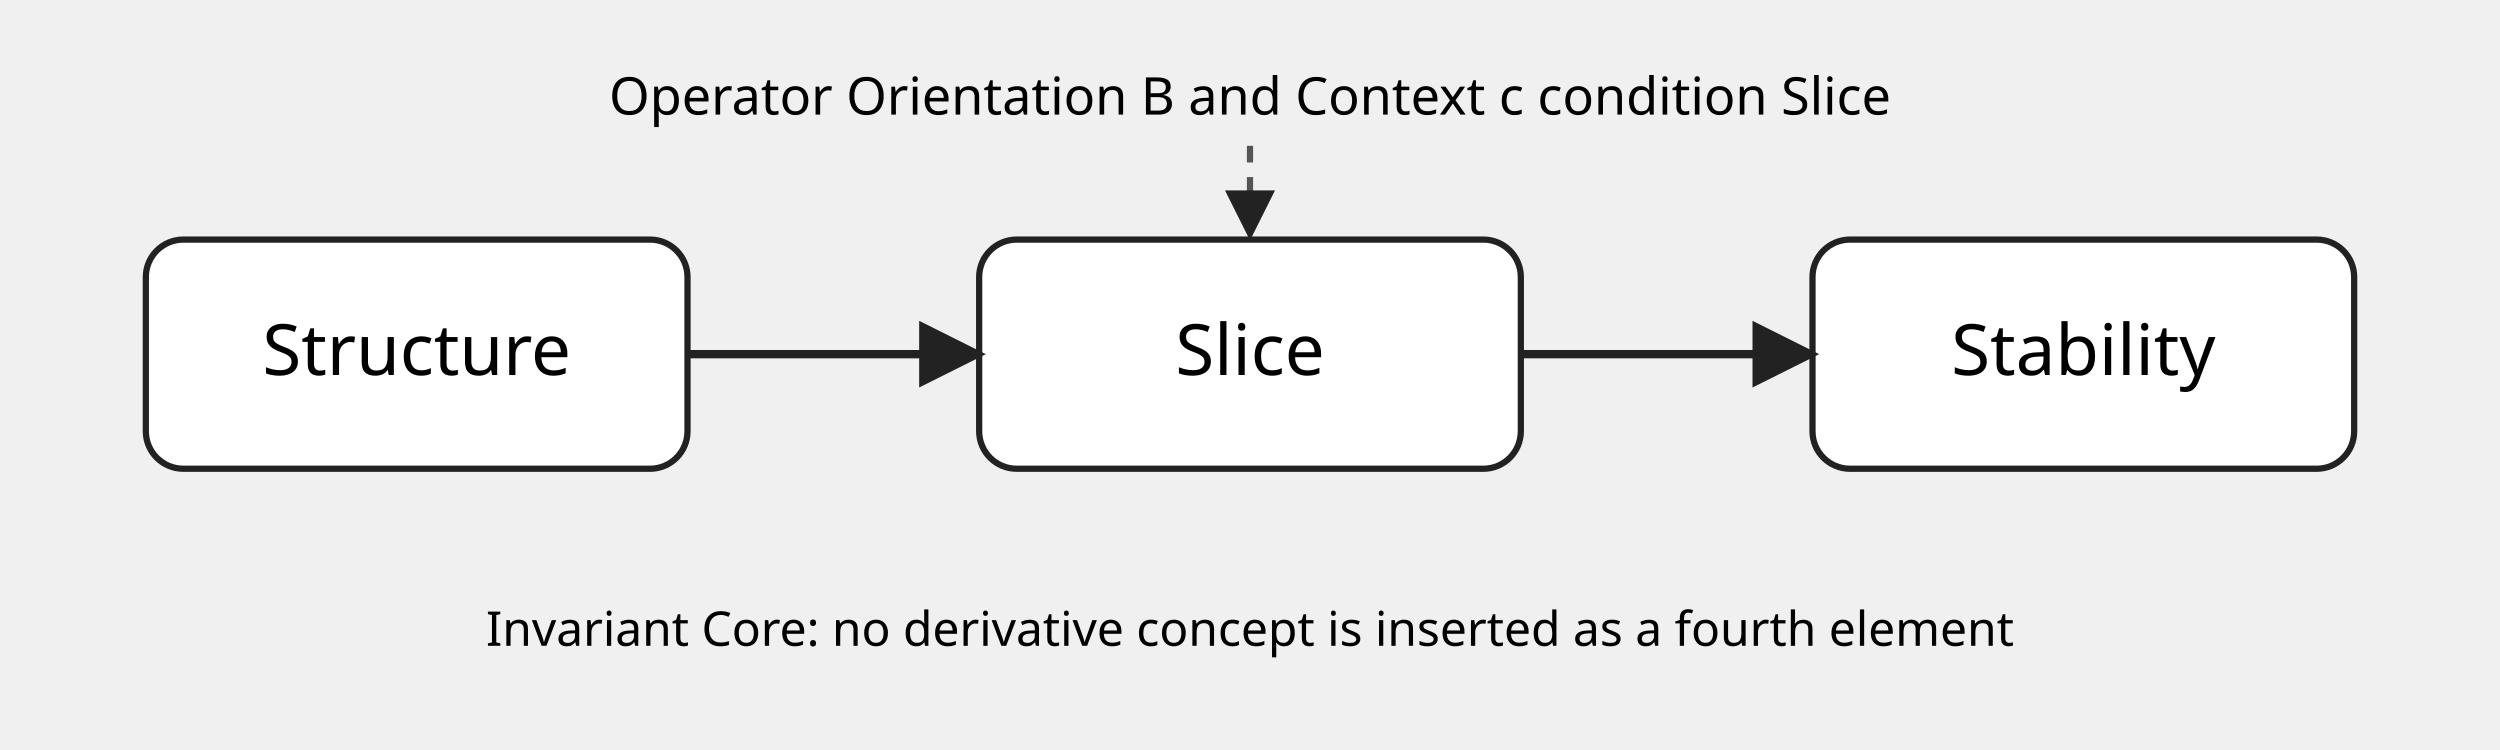
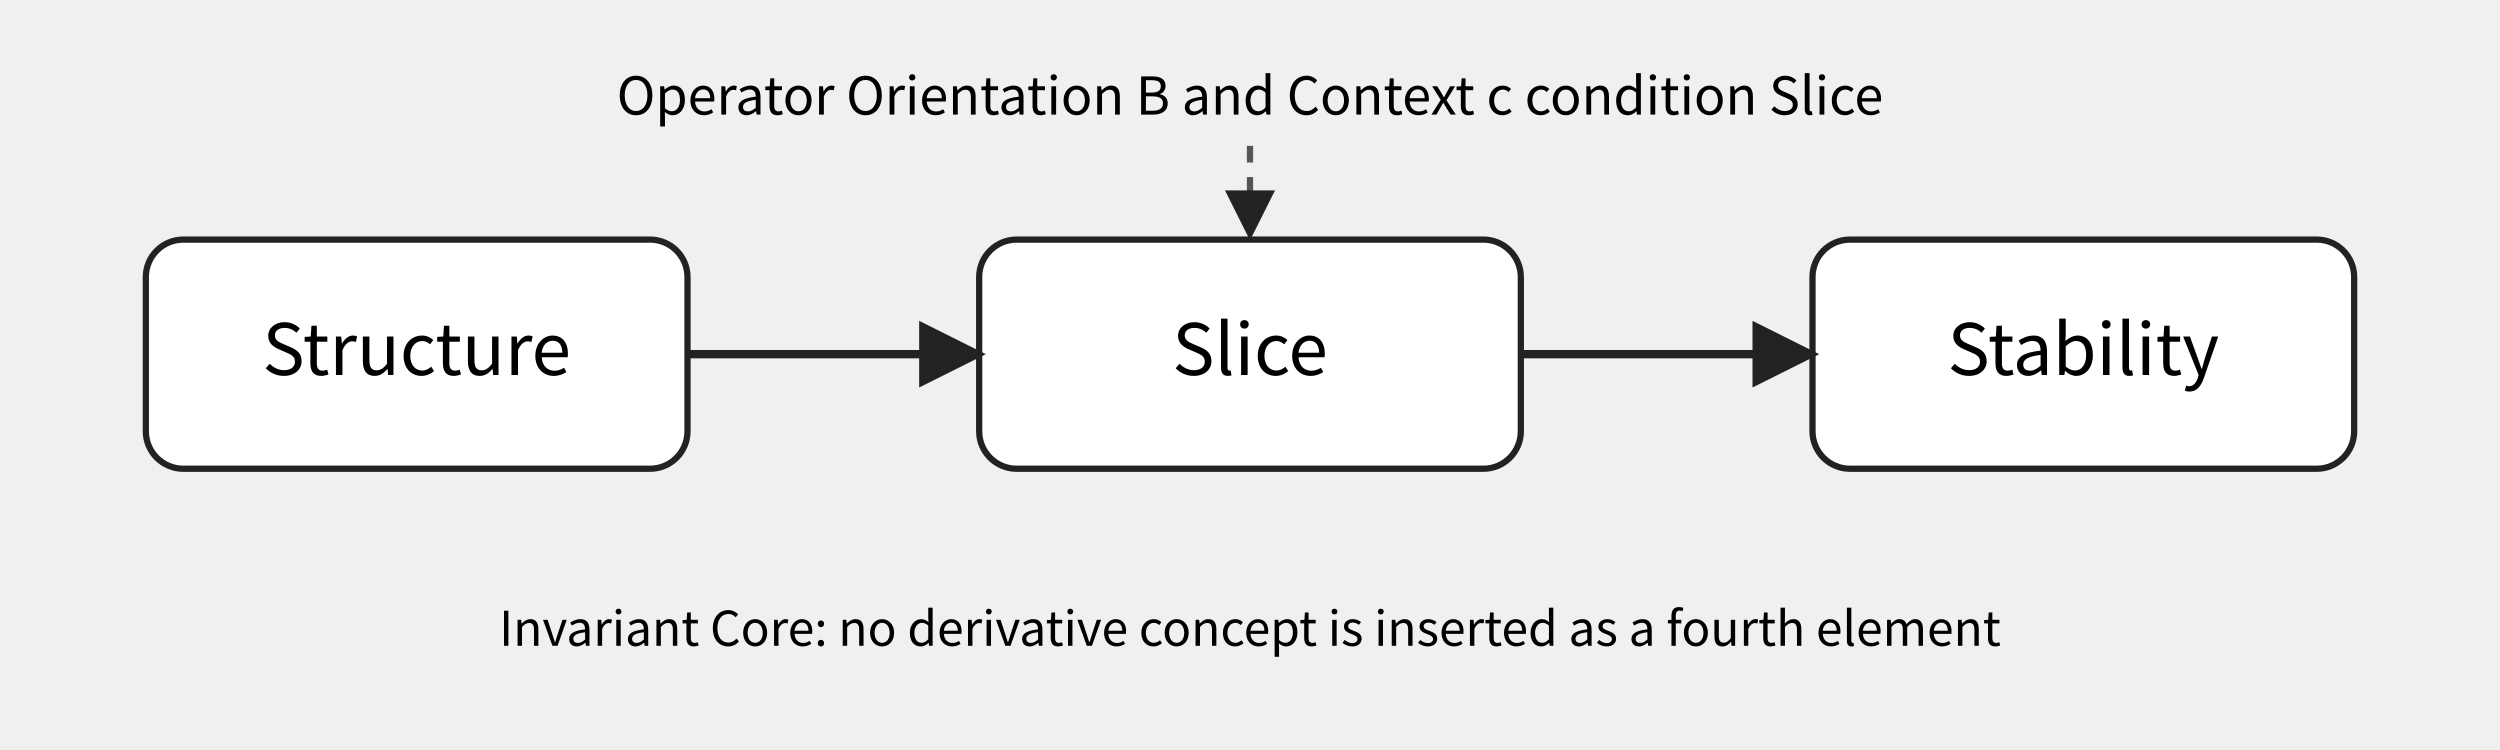
<svg xmlns="http://www.w3.org/2000/svg" width="1200" height="360" viewBox="0 0 1200 360" role="img" aria-labelledby="title desc">
  <defs>
    <marker id="arrow" viewBox="0 0 10 10" refX="9" refY="5" markerWidth="8" markerHeight="8" orient="auto-start-reverse">
      <path d="M 0 0 L 10 5 L 0 10 z" fill="#222" />
    </marker>
  </defs>
  <rect x="70" y="115" width="260" height="110" rx="18" fill="white" stroke="#222" stroke-width="3" />
  <rect x="470" y="115" width="260" height="110" rx="18" fill="white" stroke="#222" stroke-width="3" />
  <rect x="870" y="115" width="260" height="110" rx="18" fill="white" stroke="#222" stroke-width="3" />
-   <text x="200" y="180" text-anchor="middle" font-family="sans-serif" font-size="34">Structure</text>
-   <text x="600" y="180" text-anchor="middle" font-family="sans-serif" font-size="34">Slice</text>
-   <text x="1000" y="180" text-anchor="middle" font-family="sans-serif" font-size="34">Stability</text>
+   <text x="200" y="180" text-anchor="middle" font-family="Noto Sans CJK JP" font-size="34">Structure</text>
+   <text x="600" y="180" text-anchor="middle" font-family="Noto Sans CJK JP" font-size="34">Slice</text>
+   <text x="1000" y="180" text-anchor="middle" font-family="Noto Sans CJK JP" font-size="34">Stability</text>
  <line x1="330" y1="170" x2="470" y2="170" stroke="#222" stroke-width="4" marker-end="url(#arrow)" />
  <line x1="730" y1="170" x2="870" y2="170" stroke="#222" stroke-width="4" marker-end="url(#arrow)" />
-   <text x="600" y="55" text-anchor="middle" font-family="sans-serif" font-size="25">Operator Orientation B and Context c condition Slice</text>
+   <text x="600" y="55" text-anchor="middle" font-family="Noto Sans CJK JP" font-size="25">Operator Orientation B and Context c condition Slice</text>
  <line x1="600" y1="70" x2="600" y2="113" stroke="#555" stroke-width="3" stroke-dasharray="8 7" marker-end="url(#arrow)" />
-   <text x="600" y="310" text-anchor="middle" font-family="sans-serif" font-size="23">Invariant Core: no derivative concept is inserted as a fourth element</text>
+   <text x="600" y="310" text-anchor="middle" font-family="Noto Sans CJK JP" font-size="23">Invariant Core: no derivative concept is inserted as a fourth element</text>
</svg>
